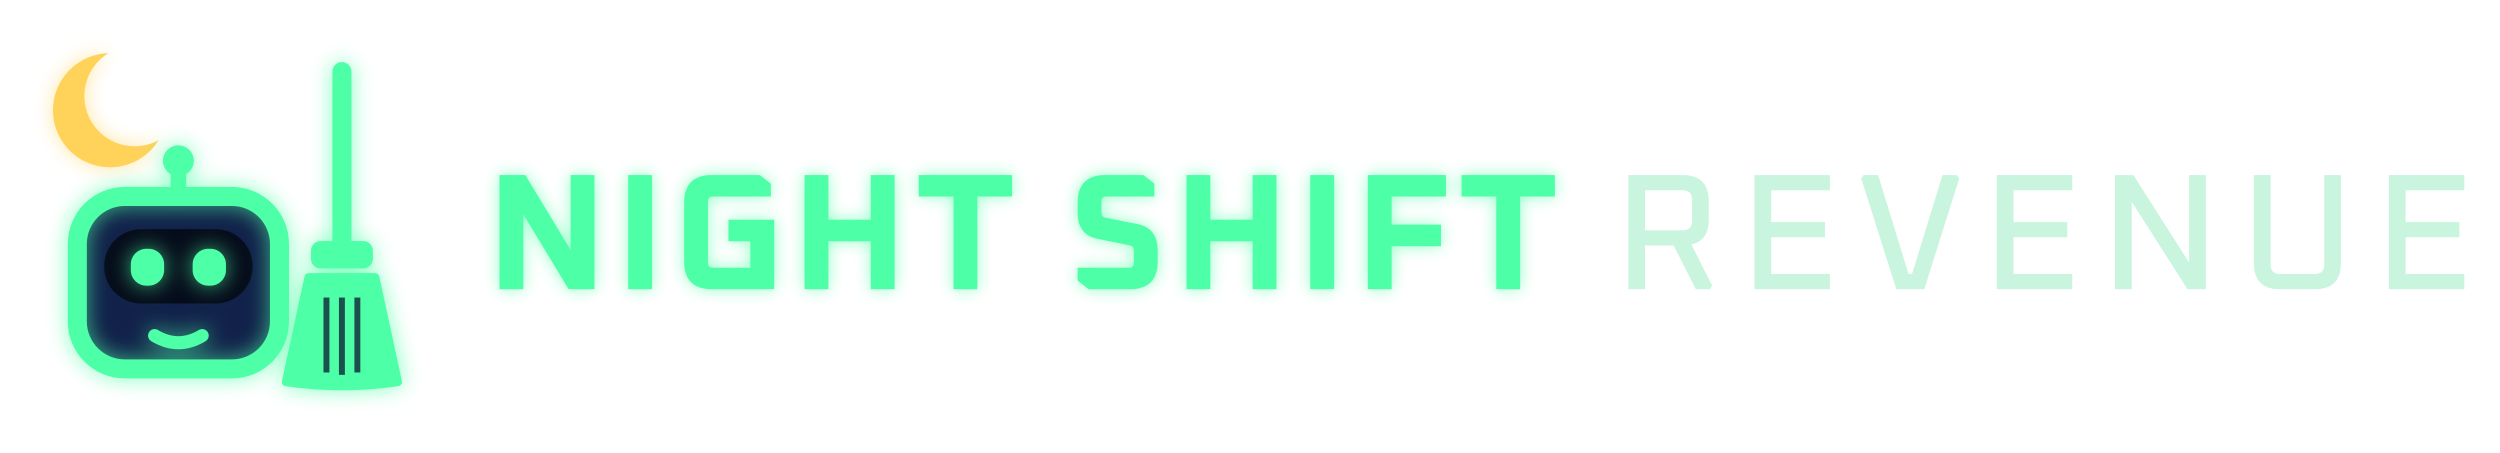
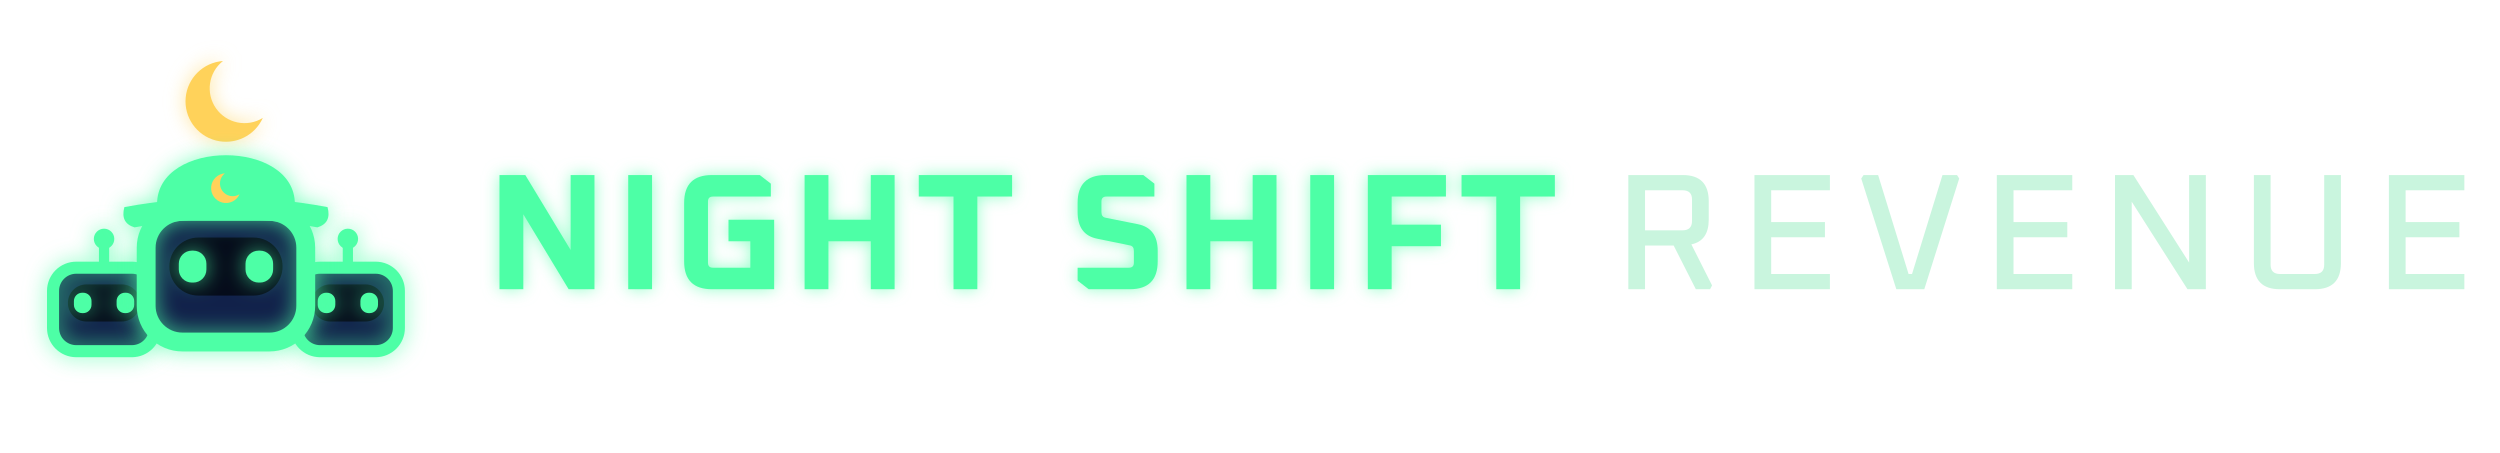
<svg xmlns="http://www.w3.org/2000/svg" viewBox="0 0 420.43 76" width="420" height="76" role="img" aria-label="Night Shift Revenue">
  <g transform="translate(6 6)">
    <defs>
-       <filter id="nsr-c-broom-moon-lockup-horizontal-dark-mglow-1" x="-40%" y="-40%" width="180%" height="180%" color-interpolation-filters="sRGB">
+       <filter id="nsr-d-night-crew-lockup-horizontal-dark-mglow-1" x="-40%" y="-40%" width="180%" height="180%" color-interpolation-filters="sRGB">
        <feGaussianBlur in="SourceGraphic" stdDeviation="1.6" result="b" />
        <feComponentTransfer in="b" result="g">
          <feFuncA type="linear" slope="0.55" />
        </feComponentTransfer>
        <feMerge>
          <feMergeNode in="g" />
          <feMergeNode in="SourceGraphic" />
        </feMerge>
      </filter>
    </defs>
-     <g filter="url(#nsr-c-broom-moon-lockup-horizontal-dark-mglow-1)">
-       <path d="M12.23 2.9A9.6 9.6 0 1 0 20.68 17.53A8.45 8.45 0 0 1 12.23 2.9Z" fill="#FFD25A" />
+     <g filter="url(#nsr-d-night-crew-lockup-horizontal-dark-mglow-1)">
+       <path d="M31.5 4.22A6.8 6.8 0 1 0 38.2 13.79A5.85 5.85 0 0 1 31.5 4.22Z" fill="#FFD25A" />
    </g>
-     <path d="M15 27H33A8 8 0 0 1 41 35V48A8 8 0 0 1 33 56H15A8 8 0 0 1 7 48V35A8 8 0 0 1 15 27Z" fill="#11214A" />
-     <path d="M17.75 32.5H30.25A6.25 6.25 0 0 1 36.5 38.75V38.75A6.25 6.25 0 0 1 30.25 45H17.75A6.25 6.25 0 0 1 11.5 38.75V38.75A6.25 6.25 0 0 1 17.75 32.5Z" fill="#050B1A" />
+     <path d="M6.82 38.98H16.18A3.9 3.9 0 0 1 20.08 42.88V49.12A3.9 3.9 0 0 1 16.18 53.02H6.82A3.9 3.9 0 0 1 2.92 49.12V42.88A3.9 3.9 0 0 1 6.82 38.98Z" fill="#11214A" />
+     <path d="M8.54 41.79H14.46A3.12 3.12 0 0 1 17.58 44.91V44.91A3.12 3.12 0 0 1 14.46 48.03H8.54A3.12 3.12 0 0 1 5.42 44.91V44.91A3.12 3.12 0 0 1 8.54 41.79Z" fill="#050B1A" />
+     <path d="M47.82 38.98H57.18A3.9 3.9 0 0 1 61.08 42.88V49.12A3.9 3.9 0 0 1 57.18 53.02H47.82A3.9 3.9 0 0 1 43.92 49.12V42.88A3.9 3.9 0 0 1 47.82 38.98Z" fill="#11214A" />
+     <path d="M49.54 41.79H55.46A3.12 3.12 0 0 1 58.58 44.91V44.91A3.12 3.12 0 0 1 55.46 48.03H49.54A3.12 3.12 0 0 1 46.42 44.91V44.91A3.12 3.12 0 0 1 49.54 41.79Z" fill="#050B1A" />
    <defs>
-       <filter id="nsr-c-broom-moon-lockup-horizontal-dark-glow-2" x="-40%" y="-40%" width="180%" height="180%" color-interpolation-filters="sRGB">
+       <filter id="nsr-d-night-crew-lockup-horizontal-dark-glow-2" x="-40%" y="-40%" width="180%" height="180%" color-interpolation-filters="sRGB">
        <feGaussianBlur in="SourceGraphic" stdDeviation="1.8" result="b" />
        <feComponentTransfer in="b" result="g">
          <feFuncA type="linear" slope="0.7" />
        </feComponentTransfer>
        <feMerge>
          <feMergeNode in="g" />
          <feMergeNode in="SourceGraphic" />
        </feMerge>
      </filter>
    </defs>
-     <g filter="url(#nsr-c-broom-moon-lockup-horizontal-dark-glow-2)">
-       <path d="M15 27H33A8 8 0 0 1 41 35V48A8 8 0 0 1 33 56H15A8 8 0 0 1 7 48V35A8 8 0 0 1 15 27Z" fill="none" stroke="#4DFFA6" stroke-width="3.2" />
-       <path d="M24 27V22.5" stroke="#4DFFA6" stroke-width="2.6" stroke-linecap="round" />
-       <circle cx="24" cy="21" r="2.6" fill="#4DFFA6" />
-       <rect x="16" y="35.8" width="5.6" height="6.2" rx="2.6" fill="#4DFFA6" />
-       <rect x="26.4" y="35.8" width="5.6" height="6.2" rx="2.6" fill="#4DFFA6" />
-       <path d="M20 50.4q4 2.4 8 0" fill="none" stroke="#4DFFA6" stroke-width="2.2" stroke-linecap="round" />
-       <path d="M51.5 6V37" stroke="#4DFFA6" stroke-width="3.2" stroke-linecap="round" />
-       <path d="M47.9 34.5H55.1A1.6 1.6 0 0 1 56.7 36.1V37.5A1.6 1.6 0 0 1 55.1 39.1H47.9A1.6 1.6 0 0 1 46.3 37.5V36.1A1.6 1.6 0 0 1 47.9 34.5Z" fill="#4DFFA6" />
-       <path d="M45.9 40.6H57.1L60.9 58.2Q51.5 59.6 42.1 58.2Z" fill="#4DFFA6" stroke="#4DFFA6" stroke-width="1.4" stroke-linejoin="round" />
-       <path d="M48.9 44V56.6M54.1 44V56.6M51.5 44V57" stroke="#0A1630" stroke-width="1" opacity=".75" />
+     <g filter="url(#nsr-d-night-crew-lockup-horizontal-dark-glow-2)">
+       <path d="M6.82 38.98H16.18A3.9 3.9 0 0 1 20.08 42.88V49.12A3.9 3.9 0 0 1 16.18 53.02H6.82A3.9 3.9 0 0 1 2.92 49.12V42.88A3.9 3.9 0 0 1 6.82 38.98Z" fill="none" stroke="#4DFFA6" stroke-width="2.03" />
+       <path d="M11.5 38.98V35.39" stroke="#4DFFA6" stroke-width="1.72" stroke-linecap="round" />
+       <circle cx="11.5" cy="34.14" r="1.72" fill="#4DFFA6" />
+       <rect x="6.43" y="43.19" width="2.96" height="3.43" rx="1.4" fill="#4DFFA6" />
+       <rect x="13.61" y="43.19" width="2.96" height="3.43" rx="1.4" fill="#4DFFA6" />
+       <path d="M47.82 38.98H57.18A3.9 3.9 0 0 1 61.08 42.88V49.12A3.9 3.9 0 0 1 57.18 53.02H47.82A3.9 3.9 0 0 1 43.92 49.12V42.88A3.9 3.9 0 0 1 47.82 38.98Z" fill="none" stroke="#4DFFA6" stroke-width="2.03" />
+       <path d="M52.5 38.98V35.39" stroke="#4DFFA6" stroke-width="1.72" stroke-linecap="round" />
+       <circle cx="52.5" cy="34.14" r="1.72" fill="#4DFFA6" />
+       <rect x="47.43" y="43.19" width="2.96" height="3.43" rx="1.4" fill="#4DFFA6" />
+       <rect x="54.61" y="43.19" width="2.96" height="3.43" rx="1.4" fill="#4DFFA6" />
    </g>
+     <path d="M24.68 29.52H39.32A6.1 6.1 0 0 1 45.42 35.62V45.38A6.1 6.1 0 0 1 39.32 51.48H24.68A6.1 6.1 0 0 1 18.58 45.38V35.62A6.1 6.1 0 0 1 24.68 29.52Z" fill="#11214A" />
+     <path d="M27.36 33.91H36.64A4.88 4.88 0 0 1 41.52 38.79V38.79A4.88 4.88 0 0 1 36.64 43.67H27.36A4.88 4.88 0 0 1 22.48 38.79V38.79A4.88 4.88 0 0 1 27.36 33.91Z" fill="#050B1A" />
+     <defs>
+       <filter id="nsr-d-night-crew-lockup-horizontal-dark-glow-3" x="-40%" y="-40%" width="180%" height="180%" color-interpolation-filters="sRGB">
+         <feGaussianBlur in="SourceGraphic" stdDeviation="1.8" result="b" />
+         <feComponentTransfer in="b" result="g">
+           <feFuncA type="linear" slope="0.7" />
+         </feComponentTransfer>
+         <feMerge>
+           <feMergeNode in="g" />
+           <feMergeNode in="SourceGraphic" />
+         </feMerge>
+       </filter>
+     </defs>
+     <g filter="url(#nsr-d-night-crew-lockup-horizontal-dark-glow-3)">
+       <path d="M24.68 29.52H39.32A6.1 6.1 0 0 1 45.42 35.62V45.38A6.1 6.1 0 0 1 39.32 51.48H24.68A6.1 6.1 0 0 1 18.58 45.38V35.62A6.1 6.1 0 0 1 24.68 29.52Z" fill="none" stroke="#4DFFA6" stroke-width="3.17" />
+       <path d="M20.41 28.3C20.41 17.32 43.59 17.32 43.59 28.3Z" fill="#4DFFA6" />
+       <path d="M14.92 28.79Q32 25.62 49.08 28.79Q49.81 31.47 47.37 32.2Q32 29.28 16.63 32.2Q14.19 31.47 14.92 28.79Z" fill="#4DFFA6" />
+       <rect x="24.07" y="36.11" width="4.64" height="5.37" rx="2.2" fill="#4DFFA6" />
+       <rect x="35.29" y="36.11" width="4.64" height="5.37" rx="2.2" fill="#4DFFA6" />
+     </g>
+     <path d="M31.82 23.11A2.5 2.5 0 1 0 34.28 26.63A2.15 2.15 0 0 1 31.82 23.11Z" fill="#FFD25A" />
    <g transform="translate(78 23.4) scale(0.927536)">
      <defs>
-         <filter id="nsr-c-broom-moon-lockup-horizontal-dark-glow-5" x="-40%" y="-40%" width="180%" height="180%" color-interpolation-filters="sRGB">
+         <filter id="nsr-d-night-crew-lockup-horizontal-dark-glow-7" x="-40%" y="-40%" width="180%" height="180%" color-interpolation-filters="sRGB">
          <feGaussianBlur in="SourceGraphic" stdDeviation="1.4" result="b" />
          <feComponentTransfer in="b" result="g">
            <feFuncA type="linear" slope="0.6" />
          </feComponentTransfer>
          <feMerge>
            <feMergeNode in="g" />
            <feMergeNode in="SourceGraphic" />
          </feMerge>
        </filter>
      </defs>
-       <g filter="url(#nsr-c-broom-moon-lockup-horizontal-dark-glow-5)">
+       <g filter="url(#nsr-d-night-crew-lockup-horizontal-dark-glow-7)">
        <path d="M2.46 0L2.46 -20.7L7.14 -20.7L15.36 -7.11L15.36 -20.7L19.68 -20.7L19.68 0L15 0L6.78 -13.59L6.78 0ZM25.8 0L25.8 -20.7L30.12 -20.7L30.12 0ZM35.94 -5.04L35.94 -15.66Q35.94 -20.7 40.98 -20.7L49.65 -20.7L51.66 -19.14L51.66 -16.8L41.16 -16.8Q40.26 -16.8 40.26 -15.9L40.26 -4.8Q40.26 -3.9 41.16 -3.9L47.94 -3.9L47.94 -8.7L43.98 -8.7L43.98 -12.6L52.26 -12.6L52.26 0L40.98 0Q35.94 0 35.94 -5.04ZM57.78 0L57.78 -20.7L62.1 -20.7L62.1 -12.6L69.78 -12.6L69.78 -20.7L74.1 -20.7L74.1 0L69.78 0L69.78 -8.7L62.1 -8.7L62.1 0ZM78.48 -16.8L78.48 -20.7L95.4 -20.7L95.4 -16.8L89.1 -16.8L89.1 0L84.78 0L84.78 -16.8ZM107.28 -1.56L107.28 -3.9L116.58 -3.9Q117.48 -3.9 117.48 -4.8L117.48 -6.96Q117.48 -7.83 116.73 -7.95L110.88 -9.15Q107.28 -9.84 107.28 -13.98L107.28 -15.66Q107.28 -20.7 112.32 -20.7L119.19 -20.7L121.2 -19.14L121.2 -16.8L112.5 -16.8Q111.6 -16.8 111.6 -15.9L111.6 -13.95Q111.6 -13.11 112.35 -12.96L118.2 -11.79Q121.8 -11.07 121.8 -6.96L121.8 -5.04Q121.8 0 116.76 0L109.29 0ZM127.02 0L127.02 -20.7L131.34 -20.7L131.34 -12.6L139.02 -12.6L139.02 -20.7L143.34 -20.7L143.34 0L139.02 0L139.02 -8.7L131.34 -8.7L131.34 0ZM149.46 0L149.46 -20.7L153.78 -20.7L153.78 0ZM159.9 0L159.9 -20.7L174.06 -20.7L174.06 -16.8L164.22 -16.8L164.22 -11.7L173.16 -11.7L173.16 -7.8L164.22 -7.8L164.22 0ZM176.89 -16.8L176.89 -20.7L193.81 -20.7L193.81 -16.8L187.51 -16.8L187.51 0L183.19 0L183.19 -16.8Z" transform="translate(-2.46 20.7)" fill="#4DFFA6" />
      </g>
      <path d="M2.64 0L2.64 -20.7L12.51 -20.7Q17.22 -20.7 17.22 -15.96L17.22 -12.63Q17.22 -8.79 14.07 -8.13L17.82 -0.69L17.46 0L14.88 0L10.86 -7.92L5.67 -7.92L5.67 0ZM5.67 -10.68L12.48 -10.68Q14.19 -10.68 14.19 -12.39L14.19 -16.26Q14.19 -17.94 12.48 -17.94L5.67 -17.94ZM25.51 0L25.51 -20.7L39.19 -20.7L39.19 -17.94L28.54 -17.94L28.54 -12.18L38.29 -12.18L38.29 -9.42L28.54 -9.42L28.54 -2.76L39.19 -2.76L39.19 0ZM44.87 -20.07L45.29 -20.7L47.93 -20.7L53.45 -2.76L54.08 -2.76L59.6 -20.7L62.24 -20.7L62.63 -20.07L56.3 0L51.23 0ZM69.45 0L69.45 -20.7L83.13 -20.7L83.13 -17.94L72.48 -17.94L72.48 -12.18L82.23 -12.18L82.23 -9.42L72.48 -9.42L72.48 -2.76L83.13 -2.76L83.13 0ZM90.88 0L90.88 -20.7L94.21 -20.7L104.32 -4.83L104.32 -20.7L107.35 -20.7L107.35 0L104.02 0L93.91 -15.87L93.91 0ZM116.06 -4.74L116.06 -20.7L119.09 -20.7L119.09 -4.44Q119.09 -2.76 120.8 -2.76L127.1 -2.76Q128.81 -2.76 128.81 -4.44L128.81 -20.7L131.84 -20.7L131.84 -4.74Q131.84 0 127.13 0L120.77 0Q116.06 0 116.06 -4.74ZM140.54 0L140.54 -20.7L154.22 -20.7L154.22 -17.94L143.57 -17.94L143.57 -12.18L153.32 -12.18L153.32 -9.42L143.57 -9.42L143.57 -2.76L154.22 -2.76L154.22 0Z" transform="translate(202.03 20.7)" fill="#C9F5DE" />
    </g>
  </g>
</svg>
